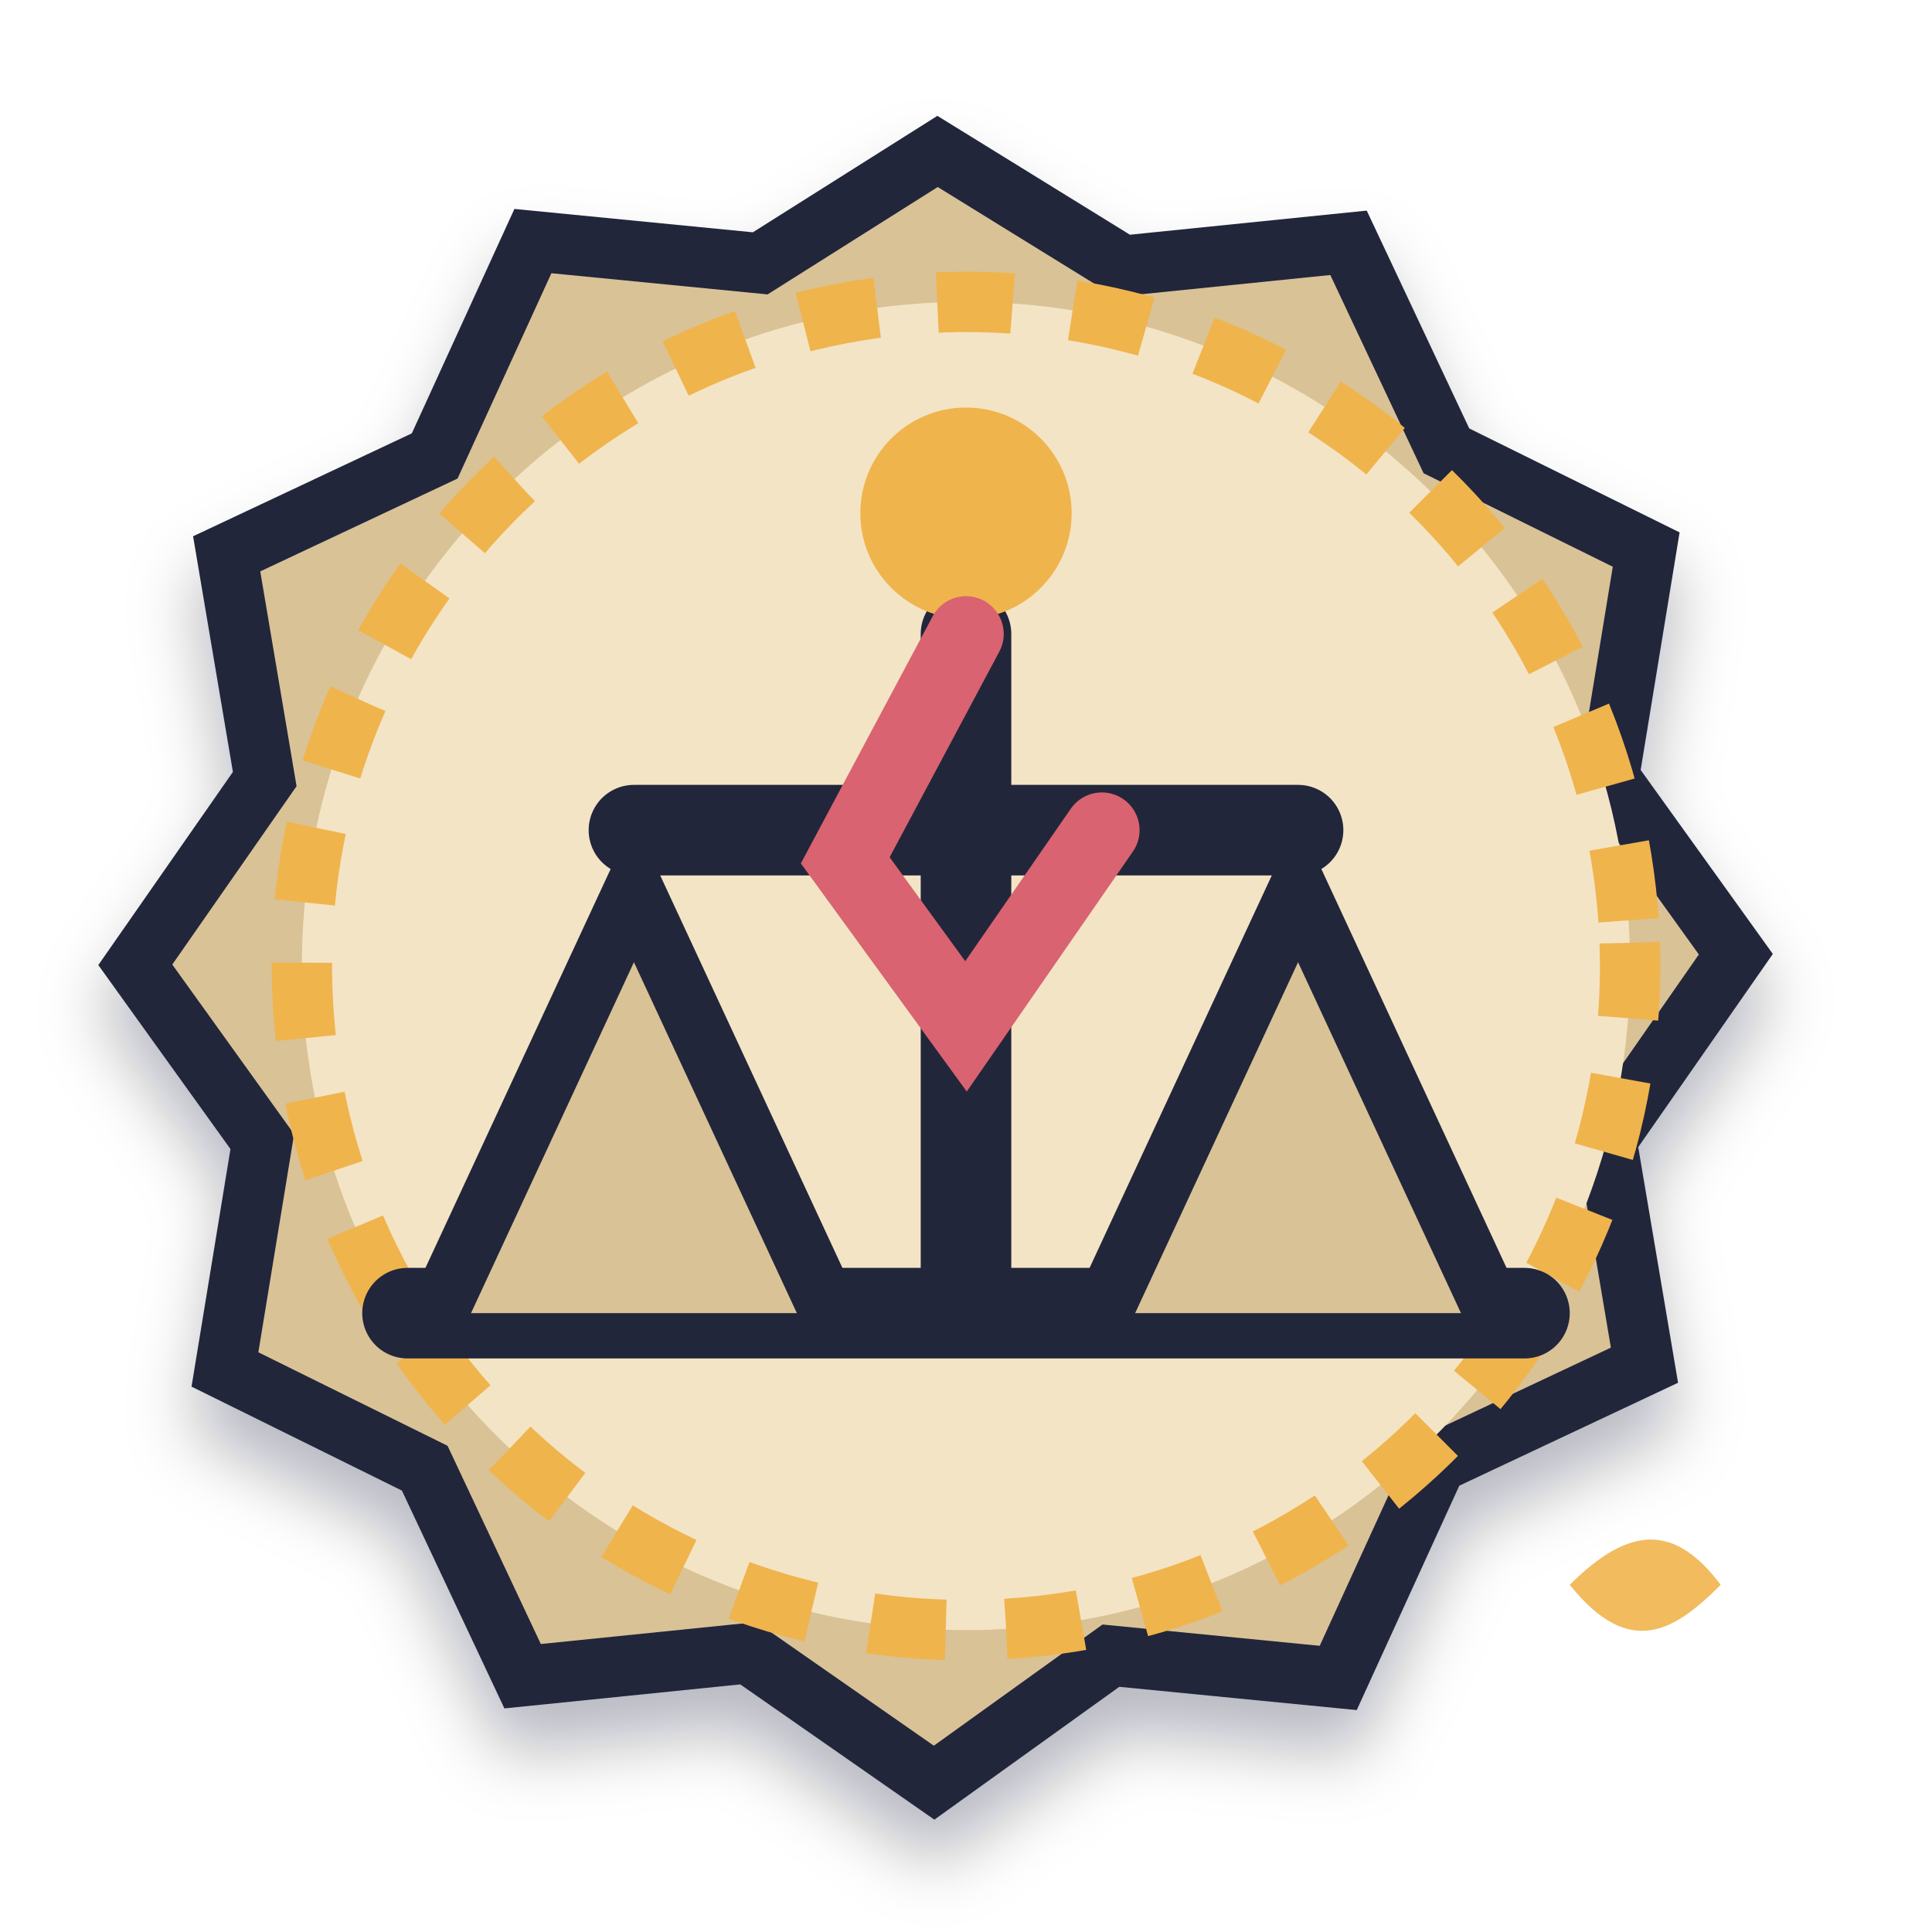
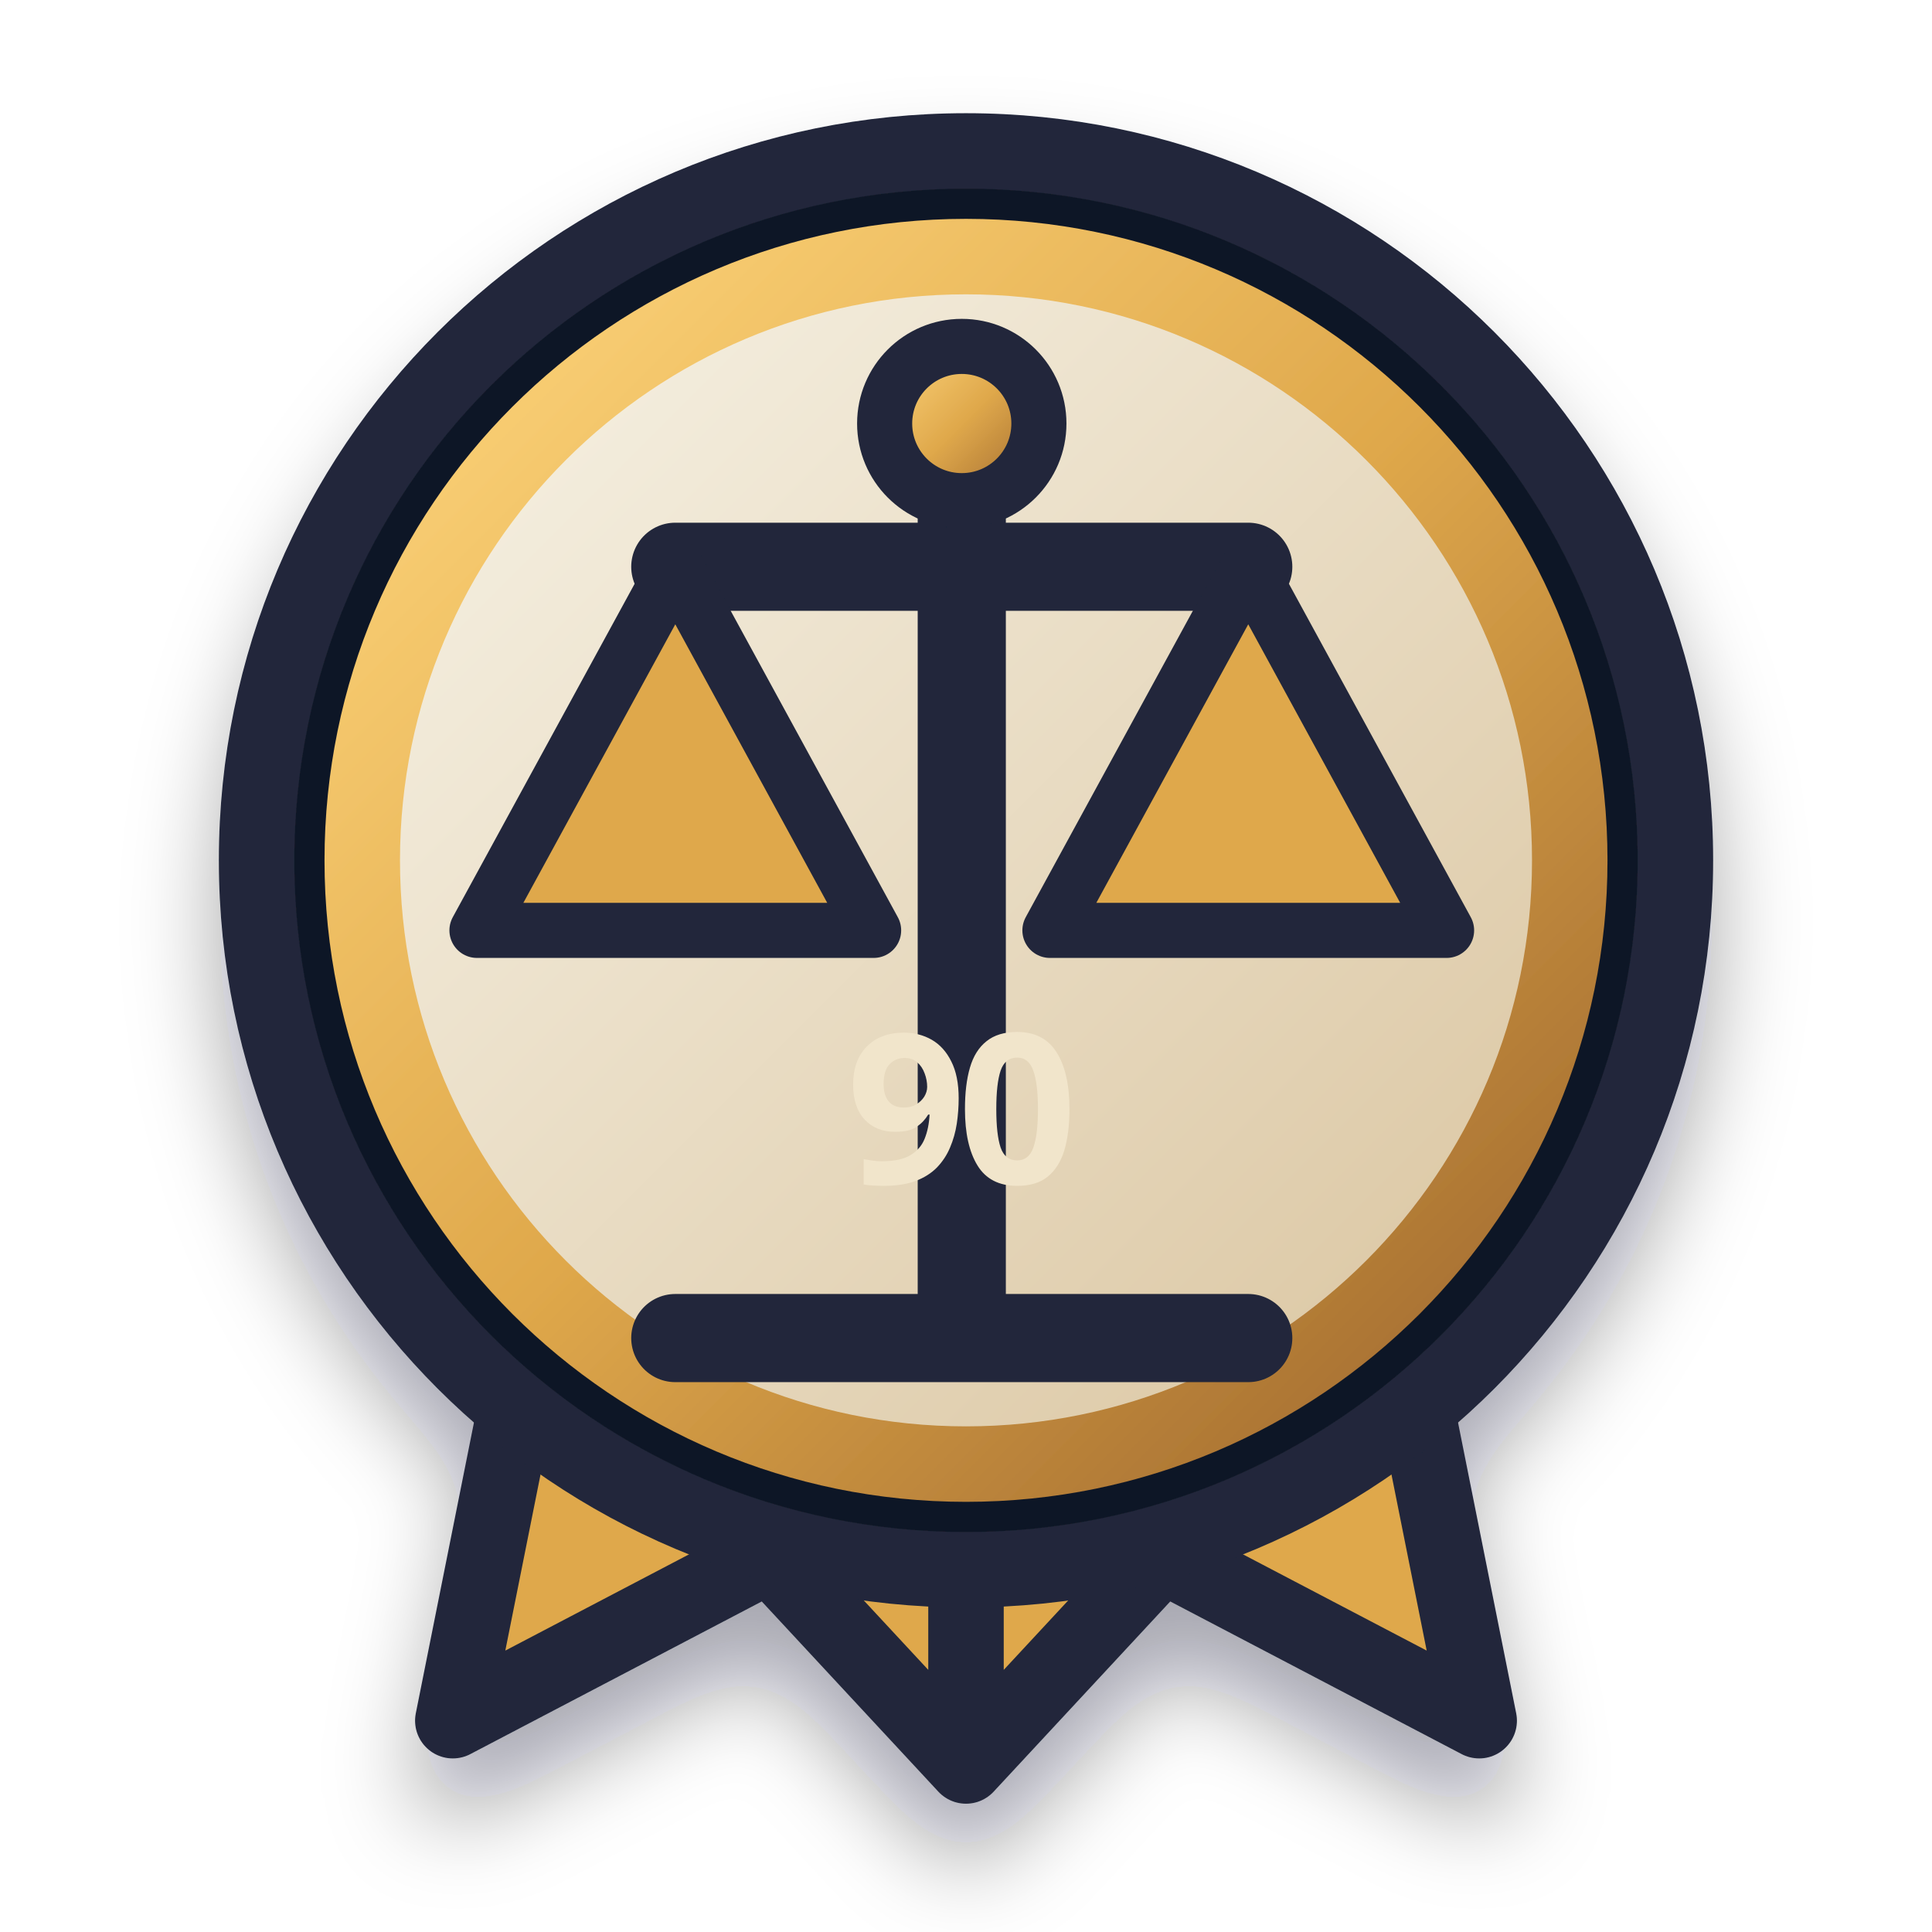
- <svg xmlns="http://www.w3.org/2000/svg" viewBox="0 0 128 128" role="img" aria-labelledby="title">
+ <svg xmlns="http://www.w3.org/2000/svg" viewBox="0 0 128 128" role="img" aria-labelledby="title" data-icon-family="achievement" data-icon-version="2">
  <defs>
-     <filter id="paper-shadow" x="-25%" y="-25%" width="150%" height="160%">
-       <feDropShadow dx="0" dy="3" stdDeviation="2.2" flood-color="#080c18" flood-opacity=".28" />
+     <filter id="lift" x="-25%" y="-25%" width="150%" height="165%">
+       <feDropShadow dx="0" dy="4" stdDeviation="3" flood-color="#050814" flood-opacity=".34" />
    </filter>
+     <linearGradient id="paper" x1="0" y1="0" x2="1" y2="1">
+       <stop stop-color="#f8f4e8" />
+       <stop offset="1" stop-color="#d9c39d" />
+     </linearGradient>
+     <linearGradient id="steel" x1="0" y1="0" x2="1" y2="1">
+       <stop stop-color="#e8edf5" />
+       <stop offset=".5" stop-color="#aebbd0" />
+       <stop offset="1" stop-color="#6f819d" />
+     </linearGradient>
+     <linearGradient id="gold" x1="0" y1="0" x2="1" y2="1">
+       <stop stop-color="#ffd77d" />
+       <stop offset=".5" stop-color="#dfa84b" />
+       <stop offset="1" stop-color="#9b642c" />
+     </linearGradient>
  </defs>
-   <g filter="url(#paper-shadow)">
-     <g transform="rotate(-2 64 64)">
-       <path d="M64 10l12 8 15-1 6 14 13 7-3 15 8 12-9 12 2 15-14 6-7 14-15-2-12 8-12-9-15 1-6-14-13-7 3-15-8-12 9-12-2-15 14-6 7-14 15 2z" fill="#d9c296" stroke="#20253b" stroke-width="4" />
-       <circle cx="64" cy="64" r="44" fill="#f3e4c5" stroke="#f0b44d" stroke-width="4" stroke-dasharray="5 4" />
-     </g>
-     <g class="motif">
-       <path d="M27 87h74M64 42v45M42 55h44" stroke="#20253b" stroke-width="6" stroke-linecap="round" />
-       <path d="M29 87l13-28 13 28M73 87l13-28 13 28" fill="#d9c296" stroke="#20253b" stroke-width="4" />
-       <circle cx="64" cy="34" r="7" fill="#f0b44d" />
-       <path d="M64 42l-8 15 8 11 9-13" fill="none" stroke="#d9636f" stroke-width="5" stroke-linecap="round" />
+   <g filter="url(#lift)" stroke="#20273a" stroke-width="5" stroke-linecap="round" stroke-linejoin="round">
+     <path d="M37 79l-7 35 21-11 13 14V82zM91 79l7 35-21-11-13 14V82z" fill="#dfa84b" />
+     <circle cx="64" cy="57" r="47" fill="#111827" />
+     <circle cx="64" cy="57" r="40" fill="url(#paper)" stroke="url(#gold)" stroke-width="5" />
+     <g transform="translate(17 12) scale(.73)">
+       <path d="M64 20v81M38 105h52M38 35h52" fill="none" stroke-width="8" />
+       <path d="M38 35L20 68h36zm52 0L72 68h36z" fill="#dfa84b" />
+       <circle cx="64" cy="22" r="7" fill="url(#gold)" />
+       <text x="64" y="91" text-anchor="middle" fill="#f1e5cb" stroke="none" font-family="ui-sans-serif,system-ui,sans-serif" font-size="19" font-weight="900" letter-spacing="-.8">90</text>
    </g>
  </g>
-   <path d="M104 105c4-4 7-4 10 0-3 3-6 5-10 0z" fill="#f0b44d" opacity=".9" />
</svg>
